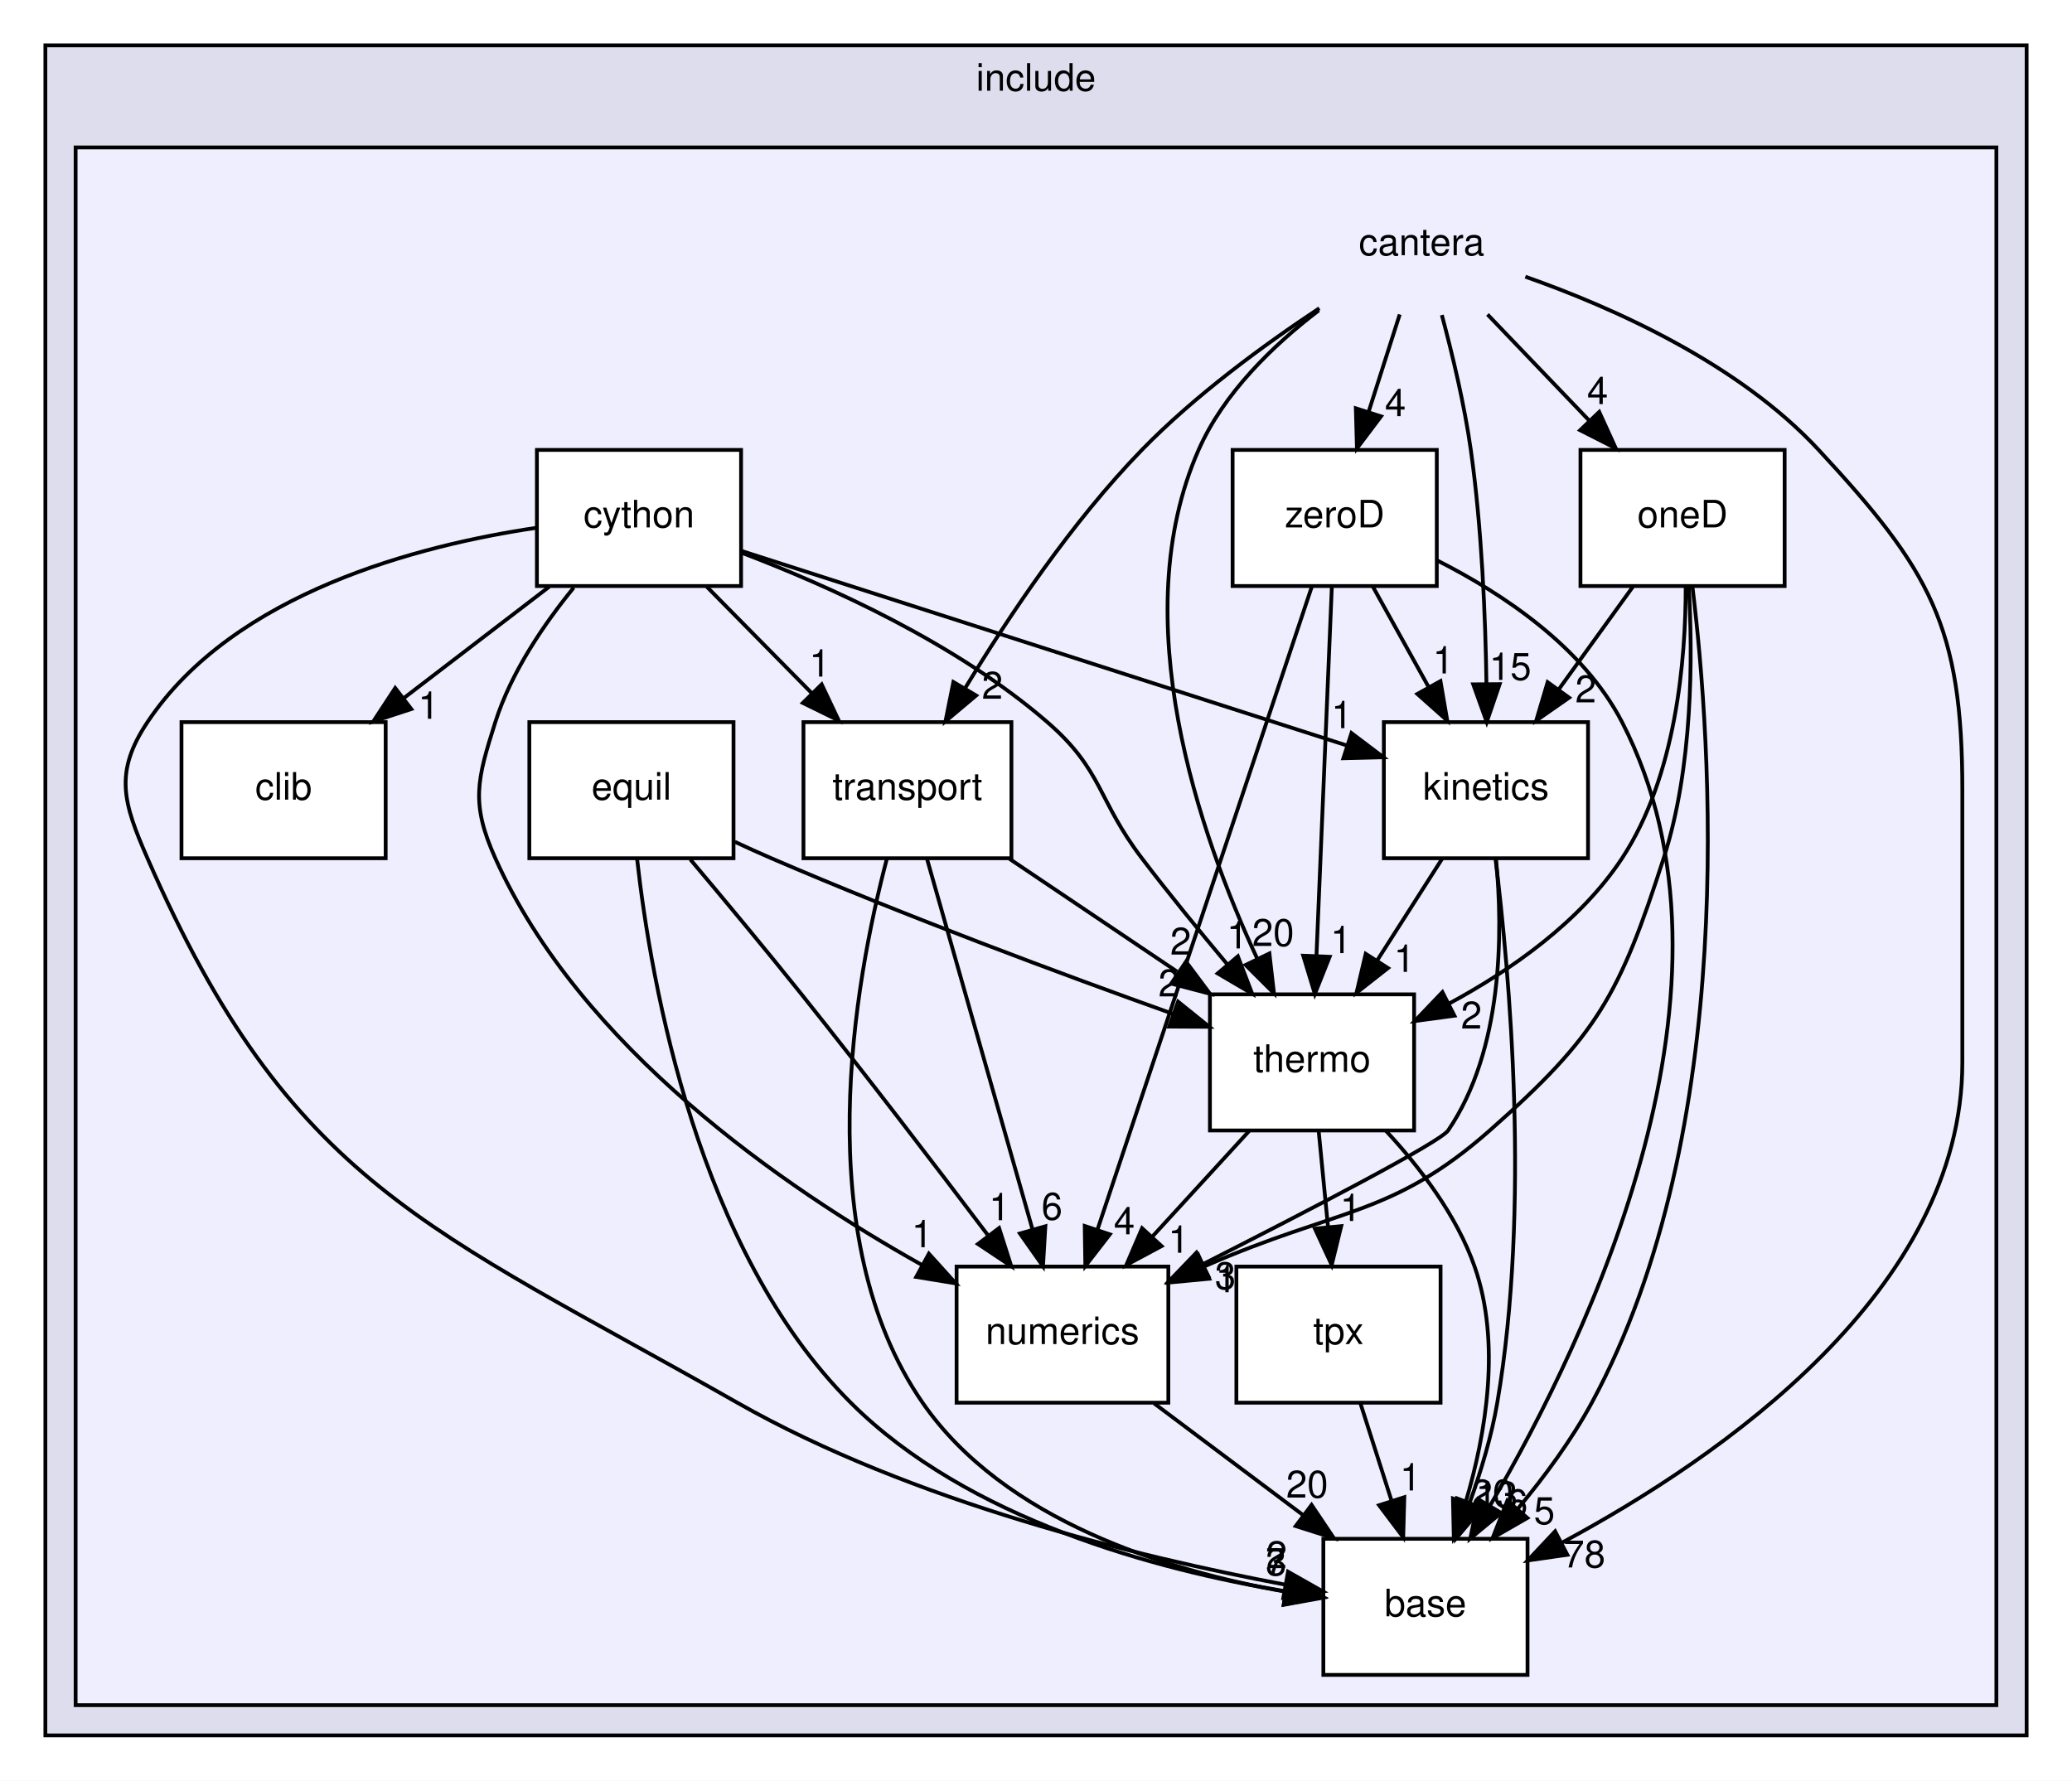
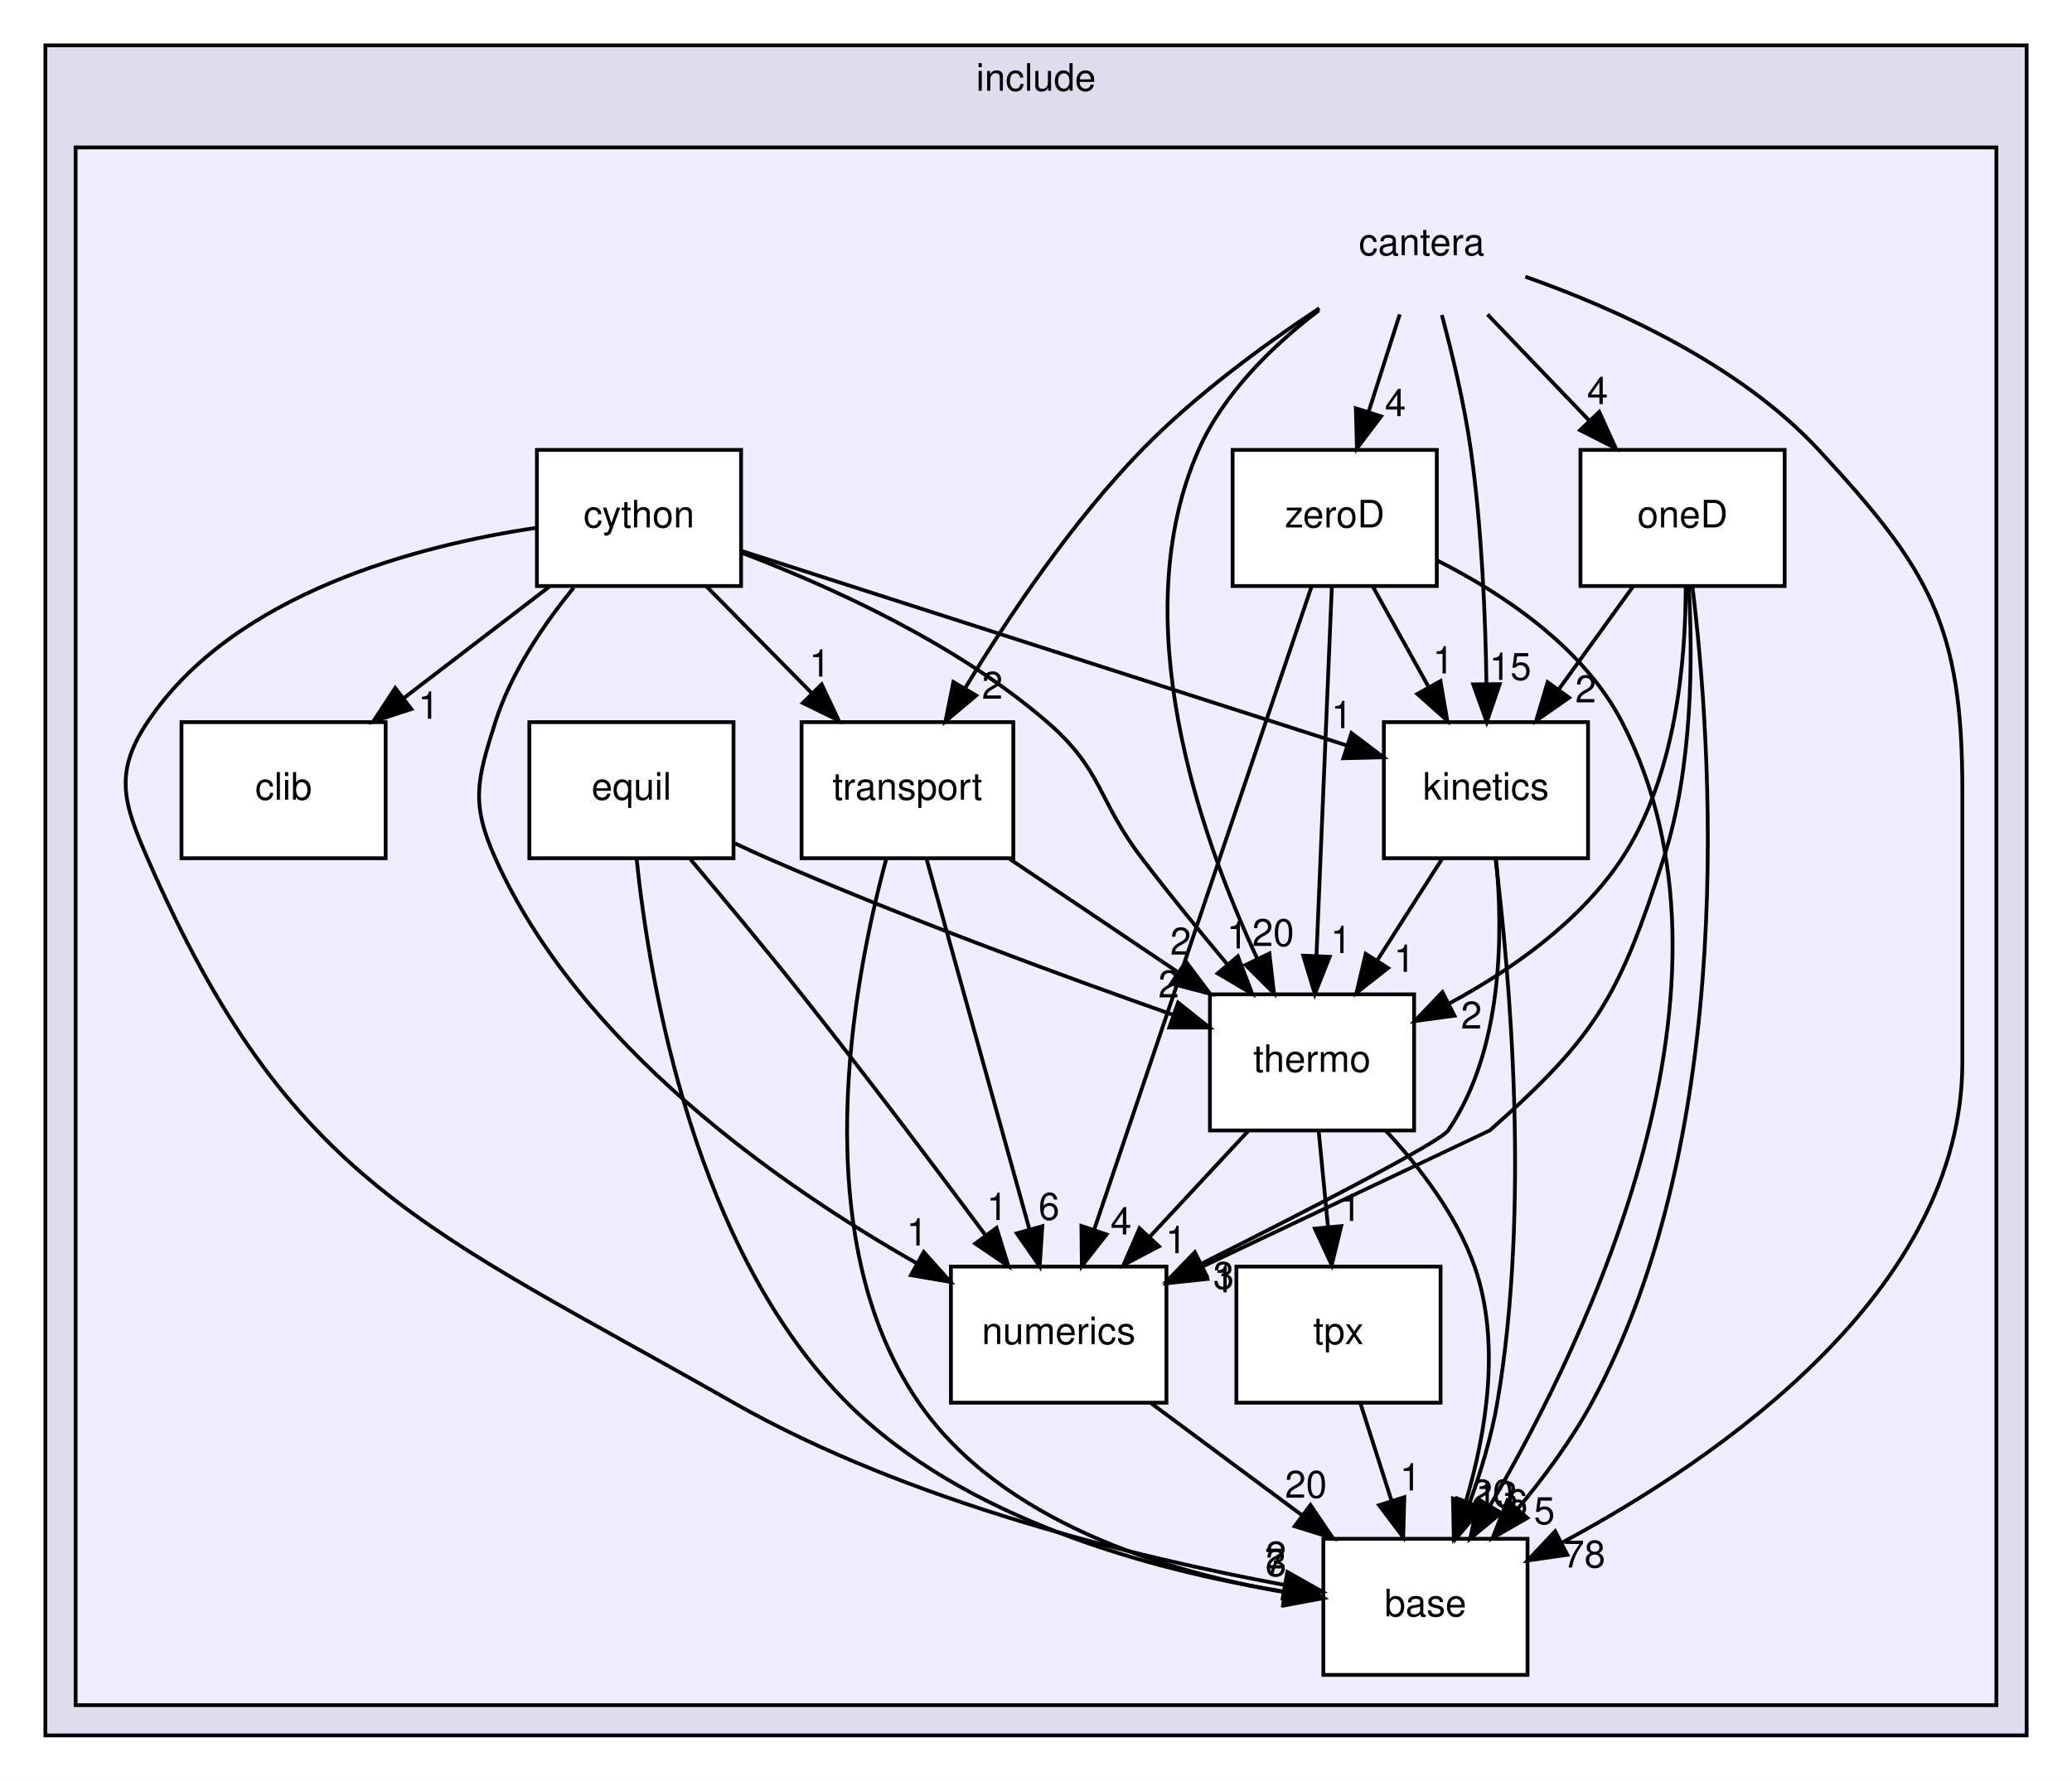
<svg xmlns="http://www.w3.org/2000/svg" xmlns:xlink="http://www.w3.org/1999/xlink" width="548pt" height="471pt" viewBox="0.00 0.00 548.00 471.00">
  <g id="graph0" class="graph" transform="scale(1 1) rotate(0) translate(4 467)">
    <polygon fill="#ffffff" stroke="transparent" points="-4,4 -4,-467 544,-467 544,4 -4,4" />
    <g id="clust1" class="cluster">
      <g id="a_clust1">
        <a xlink:href="dir_d44c64559bbebec7f509842c48db8b23.html" target="_top" xlink:title="include">
          <polygon fill="#ddddee" stroke="#000000" points="8,-8 8,-455 532,-455 532,-8 8,-8" />
          <text text-anchor="middle" x="270" y="-443" font-family="Helvetica,sans-Serif" font-size="10.00" fill="#000000">include</text>
        </a>
      </g>
    </g>
    <g id="clust2" class="cluster">
      <g id="a_clust2">
        <a xlink:href="dir_6fbe91f1050ba110875dc8b0702a61ee.html" target="_top">
          <polygon fill="#eeeeff" stroke="#000000" points="16,-16 16,-428 524,-428 524,-16 16,-16" />
        </a>
      </g>
    </g>
    <g id="node1" class="node">
      <text text-anchor="middle" x="372" y="-399.5" font-family="Helvetica,sans-Serif" font-size="10.00" fill="#000000">cantera</text>
    </g>
    <g id="node2" class="node">
      <g id="a_node2">
        <a xlink:href="dir_a54d9e5dfc2a2dbb65ec20bef473969d.html" target="_top" xlink:title="base">
          <polygon fill="#ffffff" stroke="#000000" points="400,-60 346,-60 346,-24 400,-24 400,-60" />
          <text text-anchor="middle" x="373" y="-39.5" font-family="Helvetica,sans-Serif" font-size="10.00" fill="#000000">base</text>
        </a>
      </g>
    </g>
    <g id="edge2" class="edge">
      <path fill="none" stroke="#000000" d="M399.418,-393.817C422.771,-385.601 455.815,-370.848 477,-348 506.522,-316.161 515,-301.419 515,-258 515,-258 515,-258 515,-186 515,-125.776 451.251,-81.608 409.18,-59.018" />
      <polygon fill="#000000" stroke="#000000" points="410.53,-55.775 400.043,-54.265 407.3,-61.985 410.53,-55.775" />
      <g id="a_edge2-headlabel">
        <a xlink:href="dir_000001_000005.html" target="_top" xlink:title="78">
          <text text-anchor="middle" x="415.029" y="-52.415" font-family="Helvetica,sans-Serif" font-size="10.00" fill="#000000">78</text>
        </a>
      </g>
    </g>
    <g id="node6" class="node">
      <g id="a_node6">
        <a xlink:href="dir_28819bef72f6570b005694d295d15d08.html" target="_top" xlink:title="kinetics">
          <polygon fill="#ffffff" stroke="#000000" points="416,-276 362,-276 362,-240 416,-240 416,-276" />
          <text text-anchor="middle" x="389" y="-255.5" font-family="Helvetica,sans-Serif" font-size="10.00" fill="#000000">kinetics</text>
        </a>
      </g>
    </g>
    <g id="edge4" class="edge">
      <path fill="none" stroke="#000000" d="M377.338,-383.674C380.125,-373.3 383.301,-360.031 385,-348 387.912,-327.383 388.877,-303.871 389.133,-286.05" />
      <polygon fill="#000000" stroke="#000000" points="392.633,-286.05 389.211,-276.023 385.633,-285.995 392.633,-286.05" />
      <g id="a_edge4-headlabel">
        <a xlink:href="dir_000001_000007.html" target="_top" xlink:title="15">
          <text text-anchor="middle" x="395.444" y="-287.167" font-family="Helvetica,sans-Serif" font-size="10.00" fill="#000000">15</text>
        </a>
      </g>
    </g>
    <g id="node8" class="node">
      <g id="a_node8">
        <a xlink:href="dir_f46b18a6c00d0db8bc9244fc17f43dd7.html" target="_top" xlink:title="oneD">
          <polygon fill="#ffffff" stroke="#000000" points="468,-348 414,-348 414,-312 468,-312 468,-348" />
          <text text-anchor="middle" x="441" y="-327.5" font-family="Helvetica,sans-Serif" font-size="10.00" fill="#000000">oneD</text>
        </a>
      </g>
    </g>
    <g id="edge3" class="edge">
      <path fill="none" stroke="#000000" d="M389.412,-383.831C397.521,-375.369 407.316,-365.149 416.182,-355.897" />
      <polygon fill="#000000" stroke="#000000" points="418.962,-358.055 423.354,-348.413 413.908,-353.212 418.962,-358.055" />
      <g id="a_edge3-headlabel">
        <a xlink:href="dir_000001_000018.html" target="_top" xlink:title="4">
          <text text-anchor="middle" x="418.525" y="-360.115" font-family="Helvetica,sans-Serif" font-size="10.00" fill="#000000">4</text>
        </a>
      </g>
    </g>
    <g id="node9" class="node">
      <g id="a_node9">
        <a xlink:href="dir_3cc50e07c07b6e5dfebd896073e0298f.html" target="_top" xlink:title="thermo">
          <polygon fill="#ffffff" stroke="#000000" points="370,-204 316,-204 316,-168 370,-168 370,-204" />
          <text text-anchor="middle" x="343" y="-183.5" font-family="Helvetica,sans-Serif" font-size="10.00" fill="#000000">thermo</text>
        </a>
      </g>
    </g>
    <g id="edge5" class="edge">
      <path fill="none" stroke="#000000" d="M344.807,-384.915C332.655,-375.64 319.603,-362.995 313,-348 293.38,-303.446 313.109,-246.529 328.537,-213.381" />
      <polygon fill="#000000" stroke="#000000" points="331.729,-214.819 332.939,-204.294 325.429,-211.768 331.729,-214.819" />
      <g id="a_edge5-headlabel">
        <a xlink:href="dir_000001_000002.html" target="_top" xlink:title="20">
          <text text-anchor="middle" x="332.718" y="-216.792" font-family="Helvetica,sans-Serif" font-size="10.00" fill="#000000">20</text>
        </a>
      </g>
    </g>
    <g id="node11" class="node">
      <g id="a_node11">
        <a xlink:href="dir_e06e40b6a3c4e04950e39aba62791861.html" target="_top" xlink:title="transport">
-           <polygon fill="#ffffff" stroke="#000000" points="263.5,-276 208.5,-276 208.5,-240 263.5,-240 263.5,-276" />
+           <polygon fill="#ffffff" stroke="#000000" points="264,-276 208,-276 208,-240 264,-240 264,-276" />
          <text text-anchor="middle" x="236" y="-255.5" font-family="Helvetica,sans-Serif" font-size="10.00" fill="#000000">transport</text>
        </a>
      </g>
    </g>
    <g id="edge1" class="edge">
      <path fill="none" stroke="#000000" d="M344.945,-385.477C330.121,-375.667 311.976,-362.361 298,-348 279.464,-328.953 262.649,-303.804 251.223,-284.933" />
      <polygon fill="#000000" stroke="#000000" points="254.172,-283.045 246.062,-276.228 248.151,-286.615 254.172,-283.045" />
      <g id="a_edge1-headlabel">
        <a xlink:href="dir_000001_000020.html" target="_top" xlink:title="2">
          <text text-anchor="middle" x="258.448" y="-282.189" font-family="Helvetica,sans-Serif" font-size="10.00" fill="#000000">2</text>
        </a>
      </g>
    </g>
    <g id="node12" class="node">
      <g id="a_node12">
        <a xlink:href="dir_c2f88de04d55f3b00cc7dddcabb0c3f5.html" target="_top" xlink:title="zeroD">
          <polygon fill="#ffffff" stroke="#000000" points="376,-348 322,-348 322,-312 376,-312 376,-348" />
          <text text-anchor="middle" x="349" y="-327.5" font-family="Helvetica,sans-Serif" font-size="10.00" fill="#000000">zeroD</text>
        </a>
      </g>
    </g>
    <g id="edge6" class="edge">
      <path fill="none" stroke="#000000" d="M366.196,-383.831C363.709,-376.046 360.747,-366.773 357.988,-358.135" />
      <polygon fill="#000000" stroke="#000000" points="361.259,-356.874 354.882,-348.413 354.591,-359.004 361.259,-356.874" />
      <g id="a_edge6-headlabel">
        <a xlink:href="dir_000001_000017.html" target="_top" xlink:title="4">
          <text text-anchor="middle" x="365.057" y="-356.934" font-family="Helvetica,sans-Serif" font-size="10.00" fill="#000000">4</text>
        </a>
      </g>
    </g>
    <g id="node3" class="node">
      <g id="a_node3">
        <a xlink:href="dir_690289abfa5e09db35ec6757548a6dfc.html" target="_top" xlink:title="clib">
          <polygon fill="#ffffff" stroke="#000000" points="98,-276 44,-276 44,-240 98,-240 98,-276" />
          <text text-anchor="middle" x="71" y="-255.5" font-family="Helvetica,sans-Serif" font-size="10.00" fill="#000000">clib</text>
        </a>
      </g>
    </g>
    <g id="node4" class="node">
      <g id="a_node4">
        <a xlink:href="dir_5490827e5992e1ca34b709b90d1ef656.html" target="_top" xlink:title="cython">
          <polygon fill="#ffffff" stroke="#000000" points="192,-348 138,-348 138,-312 192,-312 192,-348" />
          <text text-anchor="middle" x="165" y="-327.5" font-family="Helvetica,sans-Serif" font-size="10.00" fill="#000000">cython</text>
        </a>
      </g>
    </g>
    <g id="edge13" class="edge">
-       <path fill="none" stroke="#000000" d="M137.832,-327.391C106.948,-322.808 57.861,-310.251 35,-276 26.117,-262.692 28.583,-254.657 35,-240 72.844,-153.565 108.972,-142.632 191,-96 237.226,-69.722 297.471,-55.118 335.706,-47.911" />
-       <polygon fill="#000000" stroke="#000000" points="336.66,-51.296 345.877,-46.071 335.413,-44.407 336.66,-51.296" />
+       <path fill="none" stroke="#000000" d="M137.832,-327.391C106.948,-322.808 57.861,-310.251 35,-276 26.117,-262.692 28.606,-254.667 35,-240 72.575,-153.804 108.295,-142.541 190,-96 236.436,-69.549 297.024,-54.99 335.483,-47.84" />
+       <polygon fill="#000000" stroke="#000000" points="336.484,-51.217 345.714,-46.016 335.255,-44.326 336.484,-51.217" />
      <g id="a_edge13-headlabel">
        <a xlink:href="dir_000021_000005.html" target="_top" xlink:title="2">
-           <text text-anchor="middle" x="333.628" y="-52.229" font-family="Helvetica,sans-Serif" font-size="10.00" fill="#000000">2</text>
+           <text text-anchor="middle" x="333.443" y="-52.143" font-family="Helvetica,sans-Serif" font-size="10.00" fill="#000000">2</text>
        </a>
      </g>
    </g>
    <g id="edge11" class="edge">
      <path fill="none" stroke="#000000" d="M141.28,-311.831C129.591,-302.878 115.331,-291.956 102.719,-282.296" />
      <polygon fill="#000000" stroke="#000000" points="104.78,-279.465 94.713,-276.163 100.523,-285.022 104.78,-279.465" />
      <g id="a_edge11-headlabel">
        <a xlink:href="dir_000021_000014.html" target="_top" xlink:title="1">
          <text text-anchor="middle" x="109.36" y="-276.897" font-family="Helvetica,sans-Serif" font-size="10.00" fill="#000000">1</text>
        </a>
      </g>
    </g>
    <g id="edge14" class="edge">
      <path fill="none" stroke="#000000" d="M192.02,-321.315C232.046,-308.449 307.202,-284.292 352.216,-269.823" />
      <polygon fill="#000000" stroke="#000000" points="353.435,-273.108 361.885,-266.716 351.293,-266.444 353.435,-273.108" />
      <g id="a_edge14-headlabel">
        <a xlink:href="dir_000021_000007.html" target="_top" xlink:title="1">
          <text text-anchor="middle" x="350.882" y="-274.411" font-family="Helvetica,sans-Serif" font-size="10.00" fill="#000000">1</text>
        </a>
      </g>
    </g>
    <g id="node7" class="node">
      <g id="a_node7">
        <a xlink:href="dir_8bf842952c463ead18ee9fb35e4c5251.html" target="_top" xlink:title="numerics">
-           <polygon fill="#ffffff" stroke="#000000" points="305,-132 249,-132 249,-96 305,-96 305,-132" />
-           <text text-anchor="middle" x="277" y="-111.5" font-family="Helvetica,sans-Serif" font-size="10.00" fill="#000000">numerics</text>
+           <polygon fill="#ffffff" stroke="#000000" points="304.5,-132 247.5,-132 247.5,-96 304.5,-96 304.5,-132" />
+           <text text-anchor="middle" x="276" y="-111.5" font-family="Helvetica,sans-Serif" font-size="10.00" fill="#000000">numerics</text>
        </a>
      </g>
    </g>
    <g id="edge15" class="edge">
-       <path fill="none" stroke="#000000" d="M147.737,-311.576C139.761,-301.8 131.152,-289.115 127,-276 122.171,-260.746 120.445,-254.596 127,-240 149.477,-189.947 203.195,-152.941 239.852,-132.415" />
-       <polygon fill="#000000" stroke="#000000" points="241.668,-135.411 248.775,-127.553 238.319,-129.264 241.668,-135.411" />
+       <path fill="none" stroke="#000000" d="M147.737,-311.576C139.761,-301.8 131.152,-289.115 127,-276 122.171,-260.746 120.445,-254.596 127,-240 149.261,-190.428 202.124,-153.509 238.5,-132.85" />
+       <polygon fill="#000000" stroke="#000000" points="240.305,-135.851 247.364,-127.95 236.919,-129.724 240.305,-135.851" />
      <g id="a_edge15-headlabel">
        <a xlink:href="dir_000021_000009.html" target="_top" xlink:title="1">
-           <text text-anchor="middle" x="239.87" y="-137.124" font-family="Helvetica,sans-Serif" font-size="10.00" fill="#000000">1</text>
+           <text text-anchor="middle" x="238.533" y="-137.575" font-family="Helvetica,sans-Serif" font-size="10.00" fill="#000000">1</text>
        </a>
      </g>
    </g>
    <g id="edge16" class="edge">
      <path fill="none" stroke="#000000" d="M192.065,-320.833C215.355,-311.986 248.913,-296.86 273,-276 287.725,-263.248 286.198,-255.497 298,-240 305.133,-230.634 313.28,-220.659 320.664,-211.863" />
      <polygon fill="#000000" stroke="#000000" points="323.388,-214.062 327.18,-204.169 318.046,-209.539 323.388,-214.062" />
      <g id="a_edge16-headlabel">
        <a xlink:href="dir_000021_000002.html" target="_top" xlink:title="1">
          <text text-anchor="middle" x="323.232" y="-216.14" font-family="Helvetica,sans-Serif" font-size="10.00" fill="#000000">1</text>
        </a>
      </g>
    </g>
    <g id="edge12" class="edge">
      <path fill="none" stroke="#000000" d="M182.916,-311.831C191.344,-303.285 201.541,-292.944 210.736,-283.62" />
      <polygon fill="#000000" stroke="#000000" points="213.313,-285.991 217.843,-276.413 208.329,-281.076 213.313,-285.991" />
      <g id="a_edge12-headlabel">
        <a xlink:href="dir_000021_000020.html" target="_top" xlink:title="1">
          <text text-anchor="middle" x="212.811" y="-288.044" font-family="Helvetica,sans-Serif" font-size="10.00" fill="#000000">1</text>
        </a>
      </g>
    </g>
    <g id="node5" class="node">
      <g id="a_node5">
        <a xlink:href="dir_b6602fa85e55c10ff974e6d590939819.html" target="_top" xlink:title="equil">
          <polygon fill="#ffffff" stroke="#000000" points="190,-276 136,-276 136,-240 190,-240 190,-276" />
          <text text-anchor="middle" x="163" y="-255.5" font-family="Helvetica,sans-Serif" font-size="10.00" fill="#000000">equil</text>
        </a>
      </g>
    </g>
    <g id="edge17" class="edge">
-       <path fill="none" stroke="#000000" d="M164.506,-239.766C168.201,-206.641 180.605,-136.297 221,-96 251.994,-65.081 301.816,-51.787 335.913,-46.122" />
-       <polygon fill="#000000" stroke="#000000" points="336.591,-49.56 345.952,-44.598 335.54,-42.639 336.591,-49.56" />
+       <path fill="none" stroke="#000000" d="M164.374,-239.764C167.832,-206.637 179.752,-136.287 220,-96 251.122,-64.847 301.289,-51.605 335.635,-46.016" />
+       <polygon fill="#000000" stroke="#000000" points="336.369,-49.446 345.747,-44.516 335.342,-42.521 336.369,-49.446" />
      <g id="a_edge17-headlabel">
        <a xlink:href="dir_000013_000005.html" target="_top" xlink:title="7">
-           <text text-anchor="middle" x="333.463" y="-50.406" font-family="Helvetica,sans-Serif" font-size="10.00" fill="#000000">7</text>
+           <text text-anchor="middle" x="333.23" y="-50.281" font-family="Helvetica,sans-Serif" font-size="10.00" fill="#000000">7</text>
        </a>
      </g>
    </g>
    <g id="edge18" class="edge">
-       <path fill="none" stroke="#000000" d="M178.599,-239.659C187.347,-229.279 198.398,-216.01 208,-204 224.905,-182.855 243.556,-158.46 257.2,-140.407" />
-       <polygon fill="#000000" stroke="#000000" points="260.241,-142.188 263.467,-132.096 254.651,-137.974 260.241,-142.188" />
+       <path fill="none" stroke="#000000" d="M178.632,-239.685C187.39,-229.314 198.441,-216.044 208,-204 224.74,-182.909 243.115,-158.51 256.539,-140.442" />
+       <polygon fill="#000000" stroke="#000000" points="259.562,-142.241 262.702,-132.123 253.937,-138.074 259.562,-142.241" />
      <g id="a_edge18-headlabel">
        <a xlink:href="dir_000013_000009.html" target="_top" xlink:title="1">
-           <text text-anchor="middle" x="260.344" y="-144.268" font-family="Helvetica,sans-Serif" font-size="10.00" fill="#000000">1</text>
+           <text text-anchor="middle" x="259.703" y="-144.32" font-family="Helvetica,sans-Serif" font-size="10.00" fill="#000000">1</text>
        </a>
      </g>
    </g>
    <g id="edge19" class="edge">
-       <path fill="none" stroke="#000000" d="M190.349,-244.349C193.582,-242.838 196.851,-241.357 200,-240 235.534,-224.685 276.98,-209.298 306.076,-198.889" />
-       <polygon fill="#000000" stroke="#000000" points="307.574,-202.072 315.823,-195.424 305.228,-195.476 307.574,-202.072" />
+       <path fill="none" stroke="#000000" d="M190.377,-243.941C193.269,-242.567 196.182,-241.229 199,-240 234.951,-224.323 277.057,-208.857 306.417,-198.522" />
+       <polygon fill="#000000" stroke="#000000" points="307.574,-201.826 315.858,-195.221 305.263,-195.218 307.574,-201.826" />
      <g id="a_edge19-headlabel">
        <a xlink:href="dir_000013_000002.html" target="_top" xlink:title="2">
-           <text text-anchor="middle" x="305.138" y="-203.451" font-family="Helvetica,sans-Serif" font-size="10.00" fill="#000000">2</text>
+           <text text-anchor="middle" x="305.118" y="-203.192" font-family="Helvetica,sans-Serif" font-size="10.00" fill="#000000">2</text>
        </a>
      </g>
    </g>
    <g id="edge24" class="edge">
      <path fill="none" stroke="#000000" d="M391.526,-239.855C395.233,-209.724 400.809,-147.575 392,-96 390.501,-87.225 387.725,-77.978 384.749,-69.666" />
      <polygon fill="#000000" stroke="#000000" points="387.927,-68.178 381.092,-60.084 381.387,-70.674 387.927,-68.178" />
      <g id="a_edge24-headlabel">
        <a xlink:href="dir_000007_000005.html" target="_top" xlink:title="13">
          <text text-anchor="middle" x="391.862" y="-68.024" font-family="Helvetica,sans-Serif" font-size="10.00" fill="#000000">13</text>
        </a>
      </g>
    </g>
    <g id="edge25" class="edge">
-       <path fill="none" stroke="#000000" d="M391.672,-239.744C393.526,-220.259 393.5,-189.319 379,-168 376.89,-164.898 342.329,-146.939 314.014,-132.571" />
-       <polygon fill="#000000" stroke="#000000" points="315.592,-129.447 305.089,-128.055 312.432,-135.693 315.592,-129.447" />
+       <path fill="none" stroke="#000000" d="M391.688,-239.732C393.557,-220.238 393.543,-189.29 379,-168 376.874,-164.888 342.178,-147.03 313.634,-132.69" />
+       <polygon fill="#000000" stroke="#000000" points="315.141,-129.53 304.632,-128.181 312.006,-135.789 315.141,-129.53" />
      <g id="a_edge25-headlabel">
        <a xlink:href="dir_000007_000009.html" target="_top" xlink:title="3">
-           <text text-anchor="middle" x="320.082" y="-126.036" font-family="Helvetica,sans-Serif" font-size="10.00" fill="#000000">3</text>
+           <text text-anchor="middle" x="319.627" y="-126.102" font-family="Helvetica,sans-Serif" font-size="10.00" fill="#000000">3</text>
        </a>
      </g>
    </g>
    <g id="edge26" class="edge">
      <path fill="none" stroke="#000000" d="M377.392,-239.831C372.202,-231.708 365.977,-221.964 360.257,-213.012" />
      <polygon fill="#000000" stroke="#000000" points="363.097,-210.956 354.764,-204.413 357.199,-214.725 363.097,-210.956" />
      <g id="a_edge26-headlabel">
        <a xlink:href="dir_000007_000002.html" target="_top" xlink:title="1">
          <text text-anchor="middle" x="367.425" y="-209.956" font-family="Helvetica,sans-Serif" font-size="10.00" fill="#000000">1</text>
        </a>
      </g>
    </g>
    <g id="edge27" class="edge">
-       <path fill="none" stroke="#000000" d="M301.225,-95.831C313.163,-86.878 327.726,-75.956 340.606,-66.296" />
-       <polygon fill="#000000" stroke="#000000" points="342.883,-68.963 348.783,-60.163 338.683,-63.363 342.883,-68.963" />
+       <path fill="none" stroke="#000000" d="M300.477,-95.831C312.539,-86.878 327.254,-75.956 340.269,-66.296" />
+       <polygon fill="#000000" stroke="#000000" points="342.587,-68.933 348.531,-60.163 338.415,-63.313 342.587,-68.933" />
      <g id="a_edge27-headlabel">
        <a xlink:href="dir_000009_000005.html" target="_top" xlink:title="20">
-           <text text-anchor="middle" x="341.711" y="-70.891" font-family="Helvetica,sans-Serif" font-size="10.00" fill="#000000">20</text>
+           <text text-anchor="middle" x="341.393" y="-70.856" font-family="Helvetica,sans-Serif" font-size="10.00" fill="#000000">20</text>
        </a>
      </g>
    </g>
    <g id="edge20" class="edge">
      <path fill="none" stroke="#000000" d="M443.604,-311.926C448.632,-270.754 456,-167.996 417,-96 411.675,-86.169 404.457,-76.396 397.408,-67.921" />
      <polygon fill="#000000" stroke="#000000" points="399.955,-65.515 390.77,-60.234 394.657,-70.09 399.955,-65.515" />
      <g id="a_edge20-headlabel">
        <a xlink:href="dir_000018_000005.html" target="_top" xlink:title="5">
          <text text-anchor="middle" x="404.453" y="-63.88" font-family="Helvetica,sans-Serif" font-size="10.00" fill="#000000">5</text>
        </a>
      </g>
    </g>
    <g id="edge21" class="edge">
      <path fill="none" stroke="#000000" d="M427.878,-311.831C421.95,-303.623 414.827,-293.761 408.307,-284.732" />
      <polygon fill="#000000" stroke="#000000" points="410.991,-282.471 402.298,-276.413 405.316,-286.569 410.991,-282.471" />
      <g id="a_edge21-headlabel">
        <a xlink:href="dir_000018_000007.html" target="_top" xlink:title="2">
          <text text-anchor="middle" x="415.397" y="-281.223" font-family="Helvetica,sans-Serif" font-size="10.00" fill="#000000">2</text>
        </a>
      </g>
    </g>
    <g id="edge22" class="edge">
-       <path fill="none" stroke="#000000" d="M442.641,-311.923C443.718,-293.394 443.734,-263.979 436,-240 424.343,-203.86 418.49,-193.105 390,-168 364.149,-145.22 350.007,-147.593 314.715,-132.131" />
-       <polygon fill="#000000" stroke="#000000" points="315.815,-128.784 305.267,-127.789 312.892,-135.145 315.815,-128.784" />
+       <path fill="none" stroke="#000000" d="M442.641,-311.923C443.718,-293.394 443.734,-263.979 436,-240 424.343,-203.86 418.49,-193.105 390,-168 389.95,-167.956 346.964,-147.599 313.799,-131.896" />
+       <polygon fill="#000000" stroke="#000000" points="315.285,-128.727 304.749,-127.611 312.289,-135.054 315.285,-128.727" />
      <g id="a_edge22-headlabel">
        <a xlink:href="dir_000018_000009.html" target="_top" xlink:title="1">
-           <text text-anchor="middle" x="320.267" y="-125.205" font-family="Helvetica,sans-Serif" font-size="10.00" fill="#000000">1</text>
+           <text text-anchor="middle" x="319.749" y="-125.199" font-family="Helvetica,sans-Serif" font-size="10.00" fill="#000000">1</text>
        </a>
      </g>
    </g>
    <g id="edge23" class="edge">
      <path fill="none" stroke="#000000" d="M441.831,-311.907C441.852,-292.561 439.311,-261.739 425,-240 413.928,-223.182 395.615,-210.387 379.101,-201.483" />
      <polygon fill="#000000" stroke="#000000" points="380.668,-198.354 370.169,-196.936 377.493,-204.592 380.668,-198.354" />
      <g id="a_edge23-headlabel">
        <a xlink:href="dir_000018_000002.html" target="_top" xlink:title="2">
          <text text-anchor="middle" x="385.16" y="-194.954" font-family="Helvetica,sans-Serif" font-size="10.00" fill="#000000">2</text>
        </a>
      </g>
    </g>
    <g id="edge28" class="edge">
      <path fill="none" stroke="#000000" d="M362.496,-167.966C371.51,-158.289 381.255,-145.576 386,-132 393.043,-111.849 389.019,-87.877 383.655,-69.742" />
      <polygon fill="#000000" stroke="#000000" points="386.93,-68.496 380.507,-60.071 380.274,-70.663 386.93,-68.496" />
      <g id="a_edge28-headlabel">
        <a xlink:href="dir_000002_000005.html" target="_top" xlink:title="20">
          <text text-anchor="middle" x="390.742" y="-68.535" font-family="Helvetica,sans-Serif" font-size="10.00" fill="#000000">20</text>
        </a>
      </g>
    </g>
    <g id="edge30" class="edge">
-       <path fill="none" stroke="#000000" d="M326.345,-167.831C318.589,-159.369 309.22,-149.149 300.739,-139.897" />
-       <polygon fill="#000000" stroke="#000000" points="303.216,-137.42 293.879,-132.413 298.056,-142.15 303.216,-137.42" />
+       <path fill="none" stroke="#000000" d="M326.093,-167.831C318.219,-159.369 308.708,-149.149 300.099,-139.897" />
+       <polygon fill="#000000" stroke="#000000" points="302.509,-137.35 293.135,-132.413 297.385,-142.118 302.509,-137.35" />
      <g id="a_edge30-headlabel">
        <a xlink:href="dir_000002_000009.html" target="_top" xlink:title="1">
-           <text text-anchor="middle" x="307.738" y="-135.651" font-family="Helvetica,sans-Serif" font-size="10.00" fill="#000000">1</text>
+           <text text-anchor="middle" x="307.036" y="-135.547" font-family="Helvetica,sans-Serif" font-size="10.00" fill="#000000">1</text>
        </a>
      </g>
    </g>
    <g id="node10" class="node">
      <g id="a_node10">
        <a xlink:href="dir_27c871881f99b5d19593ee4ab0e66513.html" target="_top" xlink:title="tpx">
          <polygon fill="#ffffff" stroke="#000000" points="377,-132 323,-132 323,-96 377,-96 377,-132" />
          <text text-anchor="middle" x="350" y="-111.5" font-family="Helvetica,sans-Serif" font-size="10.00" fill="#000000">tpx</text>
        </a>
      </g>
    </g>
    <g id="edge29" class="edge">
      <path fill="none" stroke="#000000" d="M344.766,-167.831C345.515,-160.131 346.405,-150.974 347.237,-142.417" />
      <polygon fill="#000000" stroke="#000000" points="350.726,-142.705 348.21,-132.413 343.759,-142.028 350.726,-142.705" />
      <g id="a_edge29-headlabel">
        <a xlink:href="dir_000002_000022.html" target="_top" xlink:title="1">
          <text text-anchor="middle" x="353.204" y="-144.058" font-family="Helvetica,sans-Serif" font-size="10.00" fill="#000000">1</text>
        </a>
      </g>
    </g>
    <g id="edge10" class="edge">
      <path fill="none" stroke="#000000" d="M355.804,-95.831C358.291,-88.046 361.253,-78.773 364.012,-70.135" />
      <polygon fill="#000000" stroke="#000000" points="367.409,-71.004 367.118,-60.413 360.741,-68.874 367.409,-71.004" />
      <g id="a_edge10-headlabel">
        <a xlink:href="dir_000022_000005.html" target="_top" xlink:title="1">
          <text text-anchor="middle" x="369.02" y="-72.792" font-family="Helvetica,sans-Serif" font-size="10.00" fill="#000000">1</text>
        </a>
      </g>
    </g>
    <g id="edge7" class="edge">
-       <path fill="none" stroke="#000000" d="M230.532,-239.762C222.057,-207.55 209.682,-139.853 240,-96 261.582,-64.783 304.551,-51.597 335.825,-46.037" />
-       <polygon fill="#000000" stroke="#000000" points="336.609,-49.456 345.935,-44.428 335.51,-42.543 336.609,-49.456" />
+       <path fill="none" stroke="#000000" d="M230.381,-239.772C221.648,-207.576 208.764,-139.901 239,-96 260.729,-64.45 304.228,-51.325 335.786,-45.87" />
+       <polygon fill="#000000" stroke="#000000" points="336.631,-49.281 345.981,-44.299 335.565,-42.363 336.631,-49.281" />
      <g id="a_edge7-headlabel">
        <a xlink:href="dir_000020_000005.html" target="_top" xlink:title="3">
-           <text text-anchor="middle" x="333.505" y="-50.325" font-family="Helvetica,sans-Serif" font-size="10.00" fill="#000000">3</text>
+           <text text-anchor="middle" x="333.511" y="-50.135" font-family="Helvetica,sans-Serif" font-size="10.00" fill="#000000">3</text>
        </a>
      </g>
    </g>
    <g id="edge8" class="edge">
-       <path fill="none" stroke="#000000" d="M241.193,-239.762C248.217,-215.093 260.811,-170.86 269.035,-141.973" />
-       <polygon fill="#000000" stroke="#000000" points="272.477,-142.666 271.849,-132.09 265.745,-140.749 272.477,-142.666" />
+       <path fill="none" stroke="#000000" d="M241.066,-239.762C247.919,-215.093 260.206,-170.86 268.23,-141.973" />
+       <polygon fill="#000000" stroke="#000000" points="271.671,-142.662 270.975,-132.09 264.926,-140.788 271.671,-142.662" />
      <g id="a_edge8-headlabel">
        <a xlink:href="dir_000020_000009.html" target="_top" xlink:title="6">
-           <text text-anchor="middle" x="274.224" y="-144.4" font-family="Helvetica,sans-Serif" font-size="10.00" fill="#000000">6</text>
+           <text text-anchor="middle" x="273.445" y="-144.385" font-family="Helvetica,sans-Serif" font-size="10.00" fill="#000000">6</text>
        </a>
      </g>
    </g>
    <g id="edge9" class="edge">
      <path fill="none" stroke="#000000" d="M263.001,-239.831C276.433,-230.793 292.847,-219.748 307.304,-210.02" />
      <polygon fill="#000000" stroke="#000000" points="309.665,-212.649 316.008,-204.163 305.757,-206.842 309.665,-212.649" />
      <g id="a_edge9-headlabel">
        <a xlink:href="dir_000020_000002.html" target="_top" xlink:title="2">
          <text text-anchor="middle" x="308.268" y="-214.512" font-family="Helvetica,sans-Serif" font-size="10.00" fill="#000000">2</text>
        </a>
      </g>
    </g>
    <g id="edge31" class="edge">
      <path fill="none" stroke="#000000" d="M376.026,-318.809C393.47,-309.989 414.754,-295.848 425,-276 460.717,-206.807 416.444,-113.755 390.03,-68.684" />
      <polygon fill="#000000" stroke="#000000" points="393.008,-66.844 384.857,-60.076 387.008,-70.45 393.008,-66.844" />
      <g id="a_edge31-headlabel">
        <a xlink:href="dir_000017_000005.html" target="_top" xlink:title="6">
          <text text-anchor="middle" x="397.293" y="-65.963" font-family="Helvetica,sans-Serif" font-size="10.00" fill="#000000">6</text>
        </a>
      </g>
    </g>
    <g id="edge32" class="edge">
      <path fill="none" stroke="#000000" d="M359.094,-311.831C363.56,-303.793 368.908,-294.167 373.838,-285.292" />
      <polygon fill="#000000" stroke="#000000" points="376.974,-286.855 378.77,-276.413 370.854,-283.455 376.974,-286.855" />
      <g id="a_edge32-headlabel">
        <a xlink:href="dir_000017_000007.html" target="_top" xlink:title="1">
          <text text-anchor="middle" x="377.71" y="-288.876" font-family="Helvetica,sans-Serif" font-size="10.00" fill="#000000">1</text>
        </a>
      </g>
    </g>
    <g id="edge33" class="edge">
-       <path fill="none" stroke="#000000" d="M342.985,-311.955C330.412,-274.235 301.273,-186.819 286.28,-141.84" />
-       <polygon fill="#000000" stroke="#000000" points="289.531,-140.525 283.048,-132.145 282.89,-142.739 289.531,-140.525" />
+       <path fill="none" stroke="#000000" d="M342.902,-311.955C330.154,-274.235 300.61,-186.819 285.409,-141.84" />
+       <polygon fill="#000000" stroke="#000000" points="288.65,-140.498 282.132,-132.145 282.018,-142.739 288.65,-140.498" />
      <g id="a_edge33-headlabel">
        <a xlink:href="dir_000017_000009.html" target="_top" xlink:title="4">
-           <text text-anchor="middle" x="293.361" y="-140.537" font-family="Helvetica,sans-Serif" font-size="10.00" fill="#000000">4</text>
+           <text text-anchor="middle" x="292.491" y="-140.494" font-family="Helvetica,sans-Serif" font-size="10.00" fill="#000000">4</text>
        </a>
      </g>
    </g>
    <g id="edge34" class="edge">
      <path fill="none" stroke="#000000" d="M348.24,-311.762C347.217,-287.201 345.385,-243.247 344.181,-214.354" />
      <polygon fill="#000000" stroke="#000000" points="347.667,-213.935 343.754,-204.09 340.673,-214.227 347.667,-213.935" />
      <g id="a_edge34-headlabel">
        <a xlink:href="dir_000017_000002.html" target="_top" xlink:title="1">
          <text text-anchor="middle" x="350.654" y="-214.909" font-family="Helvetica,sans-Serif" font-size="10.00" fill="#000000">1</text>
        </a>
      </g>
    </g>
  </g>
</svg>
